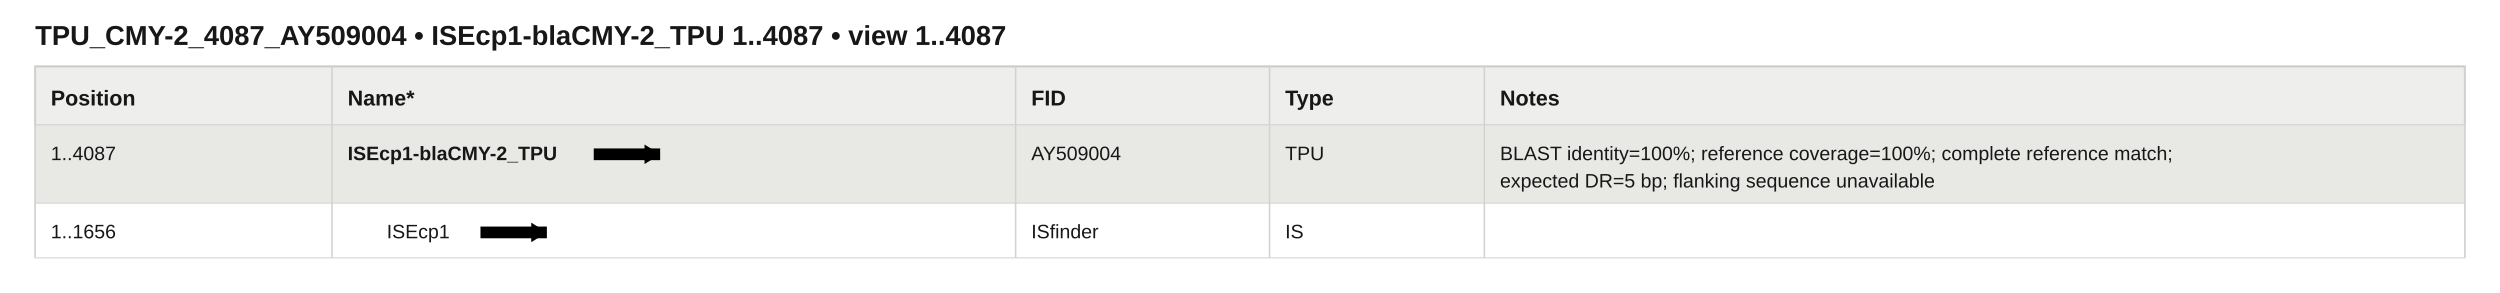
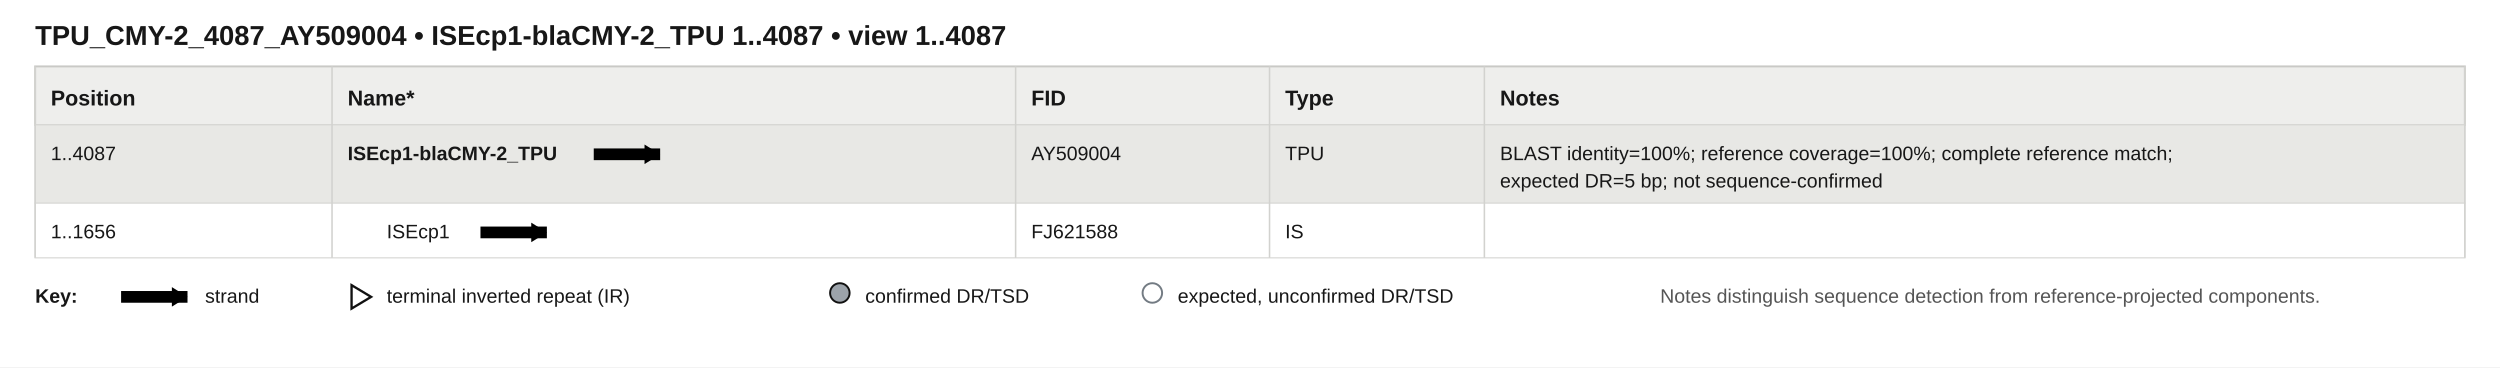
- <svg xmlns="http://www.w3.org/2000/svg" width="1280" height="150" style="background:#fff;font-family:Arial,Helvetica,sans-serif">
-   <rect x="0" y="0" width="1280" height="150" fill="#fff" />
+ <svg xmlns="http://www.w3.org/2000/svg" width="1280" height="188" style="background:#fff;font-family:Arial,Helvetica,sans-serif">
+   <rect x="0" y="0" width="1280" height="188" fill="#fff" />
  <text x="18.0" y="23.0" font-size="14" font-weight="bold" text-anchor="start" fill="#171717">TPU_CMY-2_4087_AY509004 • ISEcp1-blaCMY-2_TPU 1..4087 • view 1..4087</text>
  <rect x="18" y="34" width="1244" height="30" fill="#eeeeec" stroke="#c9c9c6" />
  <text x="26.0" y="54.0" font-size="11" font-weight="bold" text-anchor="start" fill="#171717">Position</text>
  <text x="178.0" y="54.0" font-size="11" font-weight="bold" text-anchor="start" fill="#171717">Name*</text>
  <text x="528.0" y="54.0" font-size="11" font-weight="bold" text-anchor="start" fill="#171717">FID</text>
  <text x="658.0" y="54.0" font-size="11" font-weight="bold" text-anchor="start" fill="#171717">Type</text>
  <text x="768.0" y="54.0" font-size="11" font-weight="bold" text-anchor="start" fill="#171717">Notes</text>
  <rect x="18" y="64" width="1244" height="40" fill="#e8e8e5" stroke="#ddddda" stroke-width="0.7" />
  <text x="26.0" y="82.0" font-size="10" font-weight="normal" text-anchor="start" fill="#171717">1..4087</text>
  <text x="178.0" y="82.0" font-size="10" font-weight="bold" text-anchor="start" fill="#171717">ISEcp1-blaCMY-2_TPU</text>
  <line x1="304.0" y1="79.0" x2="338.0" y2="79.0" stroke="#000" stroke-width="6" />
  <polygon points="338.0,79.0 330.0,74.0 330.0,84.0" fill="#000" />
  <text x="528.0" y="82.0" font-size="10" font-weight="normal" text-anchor="start" fill="#171717">AY509004</text>
  <text x="658.0" y="82.0" font-size="10" font-weight="normal" text-anchor="start" fill="#171717">TPU</text>
  <text x="768.0" y="82.0" font-size="10" font-weight="normal" text-anchor="start" fill="#171717">BLAST identity=100%; reference coverage=100%; complete reference match;</text>
-   <text x="768.0" y="96.0" font-size="10" font-weight="normal" text-anchor="start" fill="#171717">expected DR=5 bp; flanking sequence unavailable</text>
+   <text x="768.0" y="96.0" font-size="10" font-weight="normal" text-anchor="start" fill="#171717">expected DR=5 bp; not sequence-confirmed</text>
  <rect x="18" y="104" width="1244" height="28" fill="#ffffff" stroke="#ddddda" stroke-width="0.7" />
  <text x="26.0" y="122.0" font-size="10" font-weight="normal" text-anchor="start" fill="#171717">1..1656</text>
  <text x="198.0" y="122.0" font-size="10" font-weight="normal" text-anchor="start" fill="#171717">ISEcp1</text>
  <line x1="246.0" y1="119.0" x2="280.0" y2="119.0" stroke="#000" stroke-width="6" />
  <polygon points="280.0,119.0 272.0,114.0 272.0,124.0" fill="#000" />
-   <text x="528.0" y="122.0" font-size="10" font-weight="normal" text-anchor="start" fill="#171717">ISfinder</text>
+   <text x="528.0" y="122.0" font-size="10" font-weight="normal" text-anchor="start" fill="#171717">FJ621588</text>
  <text x="658.0" y="122.0" font-size="10" font-weight="normal" text-anchor="start" fill="#171717">IS</text>
  <text x="768.0" y="122.0" font-size="10" font-weight="normal" text-anchor="start" fill="#171717" />
  <line x1="18" y1="34" x2="18" y2="132" stroke="#d2d2cf" stroke-width="0.8" />
  <line x1="170" y1="34" x2="170" y2="132" stroke="#d2d2cf" stroke-width="0.8" />
  <line x1="520" y1="34" x2="520" y2="132" stroke="#d2d2cf" stroke-width="0.8" />
  <line x1="650" y1="34" x2="650" y2="132" stroke="#d2d2cf" stroke-width="0.8" />
  <line x1="760" y1="34" x2="760" y2="132" stroke="#d2d2cf" stroke-width="0.8" />
  <line x1="1262" y1="34" x2="1262" y2="132" stroke="#d2d2cf" stroke-width="0.8" />
+   <text x="18.0" y="155.0" font-size="10" font-weight="bold" text-anchor="start" fill="#171717">Key:</text>
+   <line x1="62.0" y1="152.0" x2="96.0" y2="152.0" stroke="#000" stroke-width="6" />
+   <polygon points="96.0,152.0 88.0,147.0 88.0,157.0" fill="#000" />
+   <text x="105.0" y="155.0" font-size="10" font-weight="normal" text-anchor="start" fill="#171717">strand</text>
+   <polygon points="180.0,146.0 190.0,152.0 180.0,158.0" fill="#fff" stroke="#111" stroke-width="1.2" />
+   <text x="198.0" y="155.0" font-size="10" font-weight="normal" text-anchor="start" fill="#171717">terminal inverted repeat (IR)</text>
+   <circle cx="430" cy="150" r="5" fill="#9ca3aa" stroke="#111" />
+   <text x="443.0" y="155.0" font-size="10" font-weight="normal" text-anchor="start" fill="#171717">confirmed DR/TSD</text>
+   <circle cx="590" cy="150" r="5" fill="#fff" stroke="#737b83" />
+   <text x="603.0" y="155.0" font-size="10" font-weight="normal" text-anchor="start" fill="#171717">expected, unconfirmed DR/TSD</text>
+   <text x="850.0" y="155.0" font-size="10" font-weight="normal" text-anchor="start" fill="#555555">Notes distinguish sequence detection from reference-projected components.</text>
</svg>
